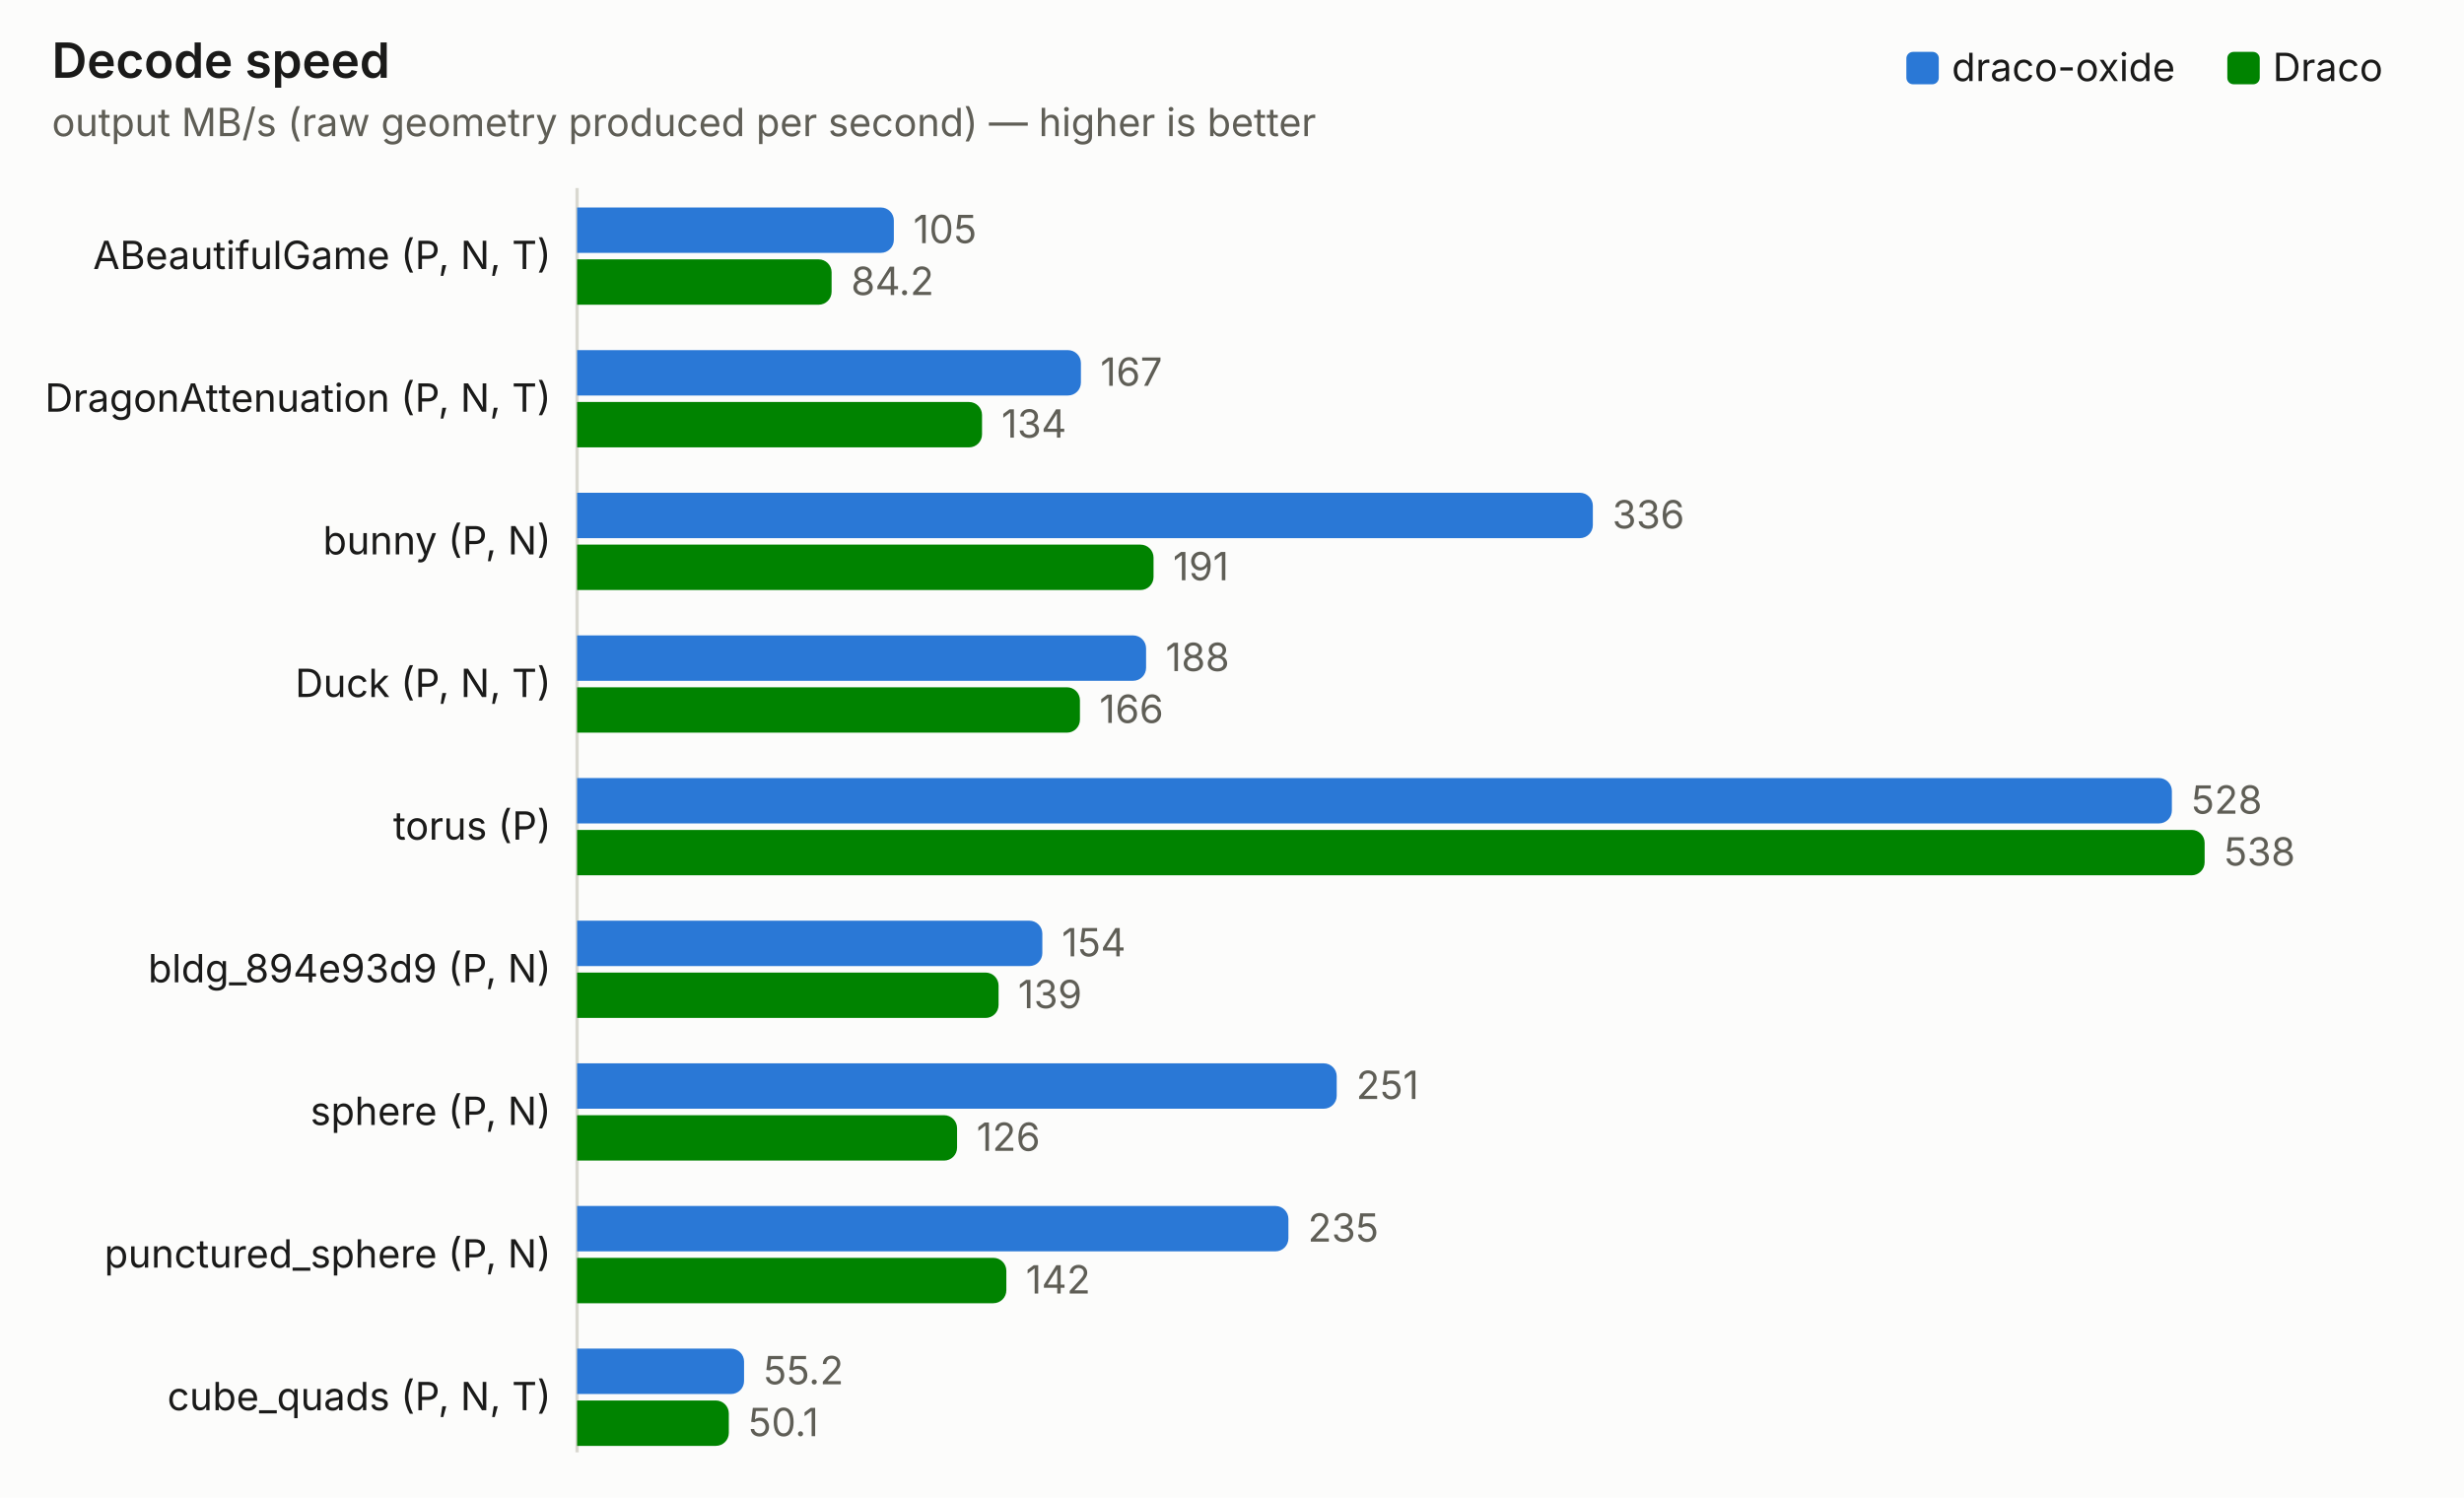
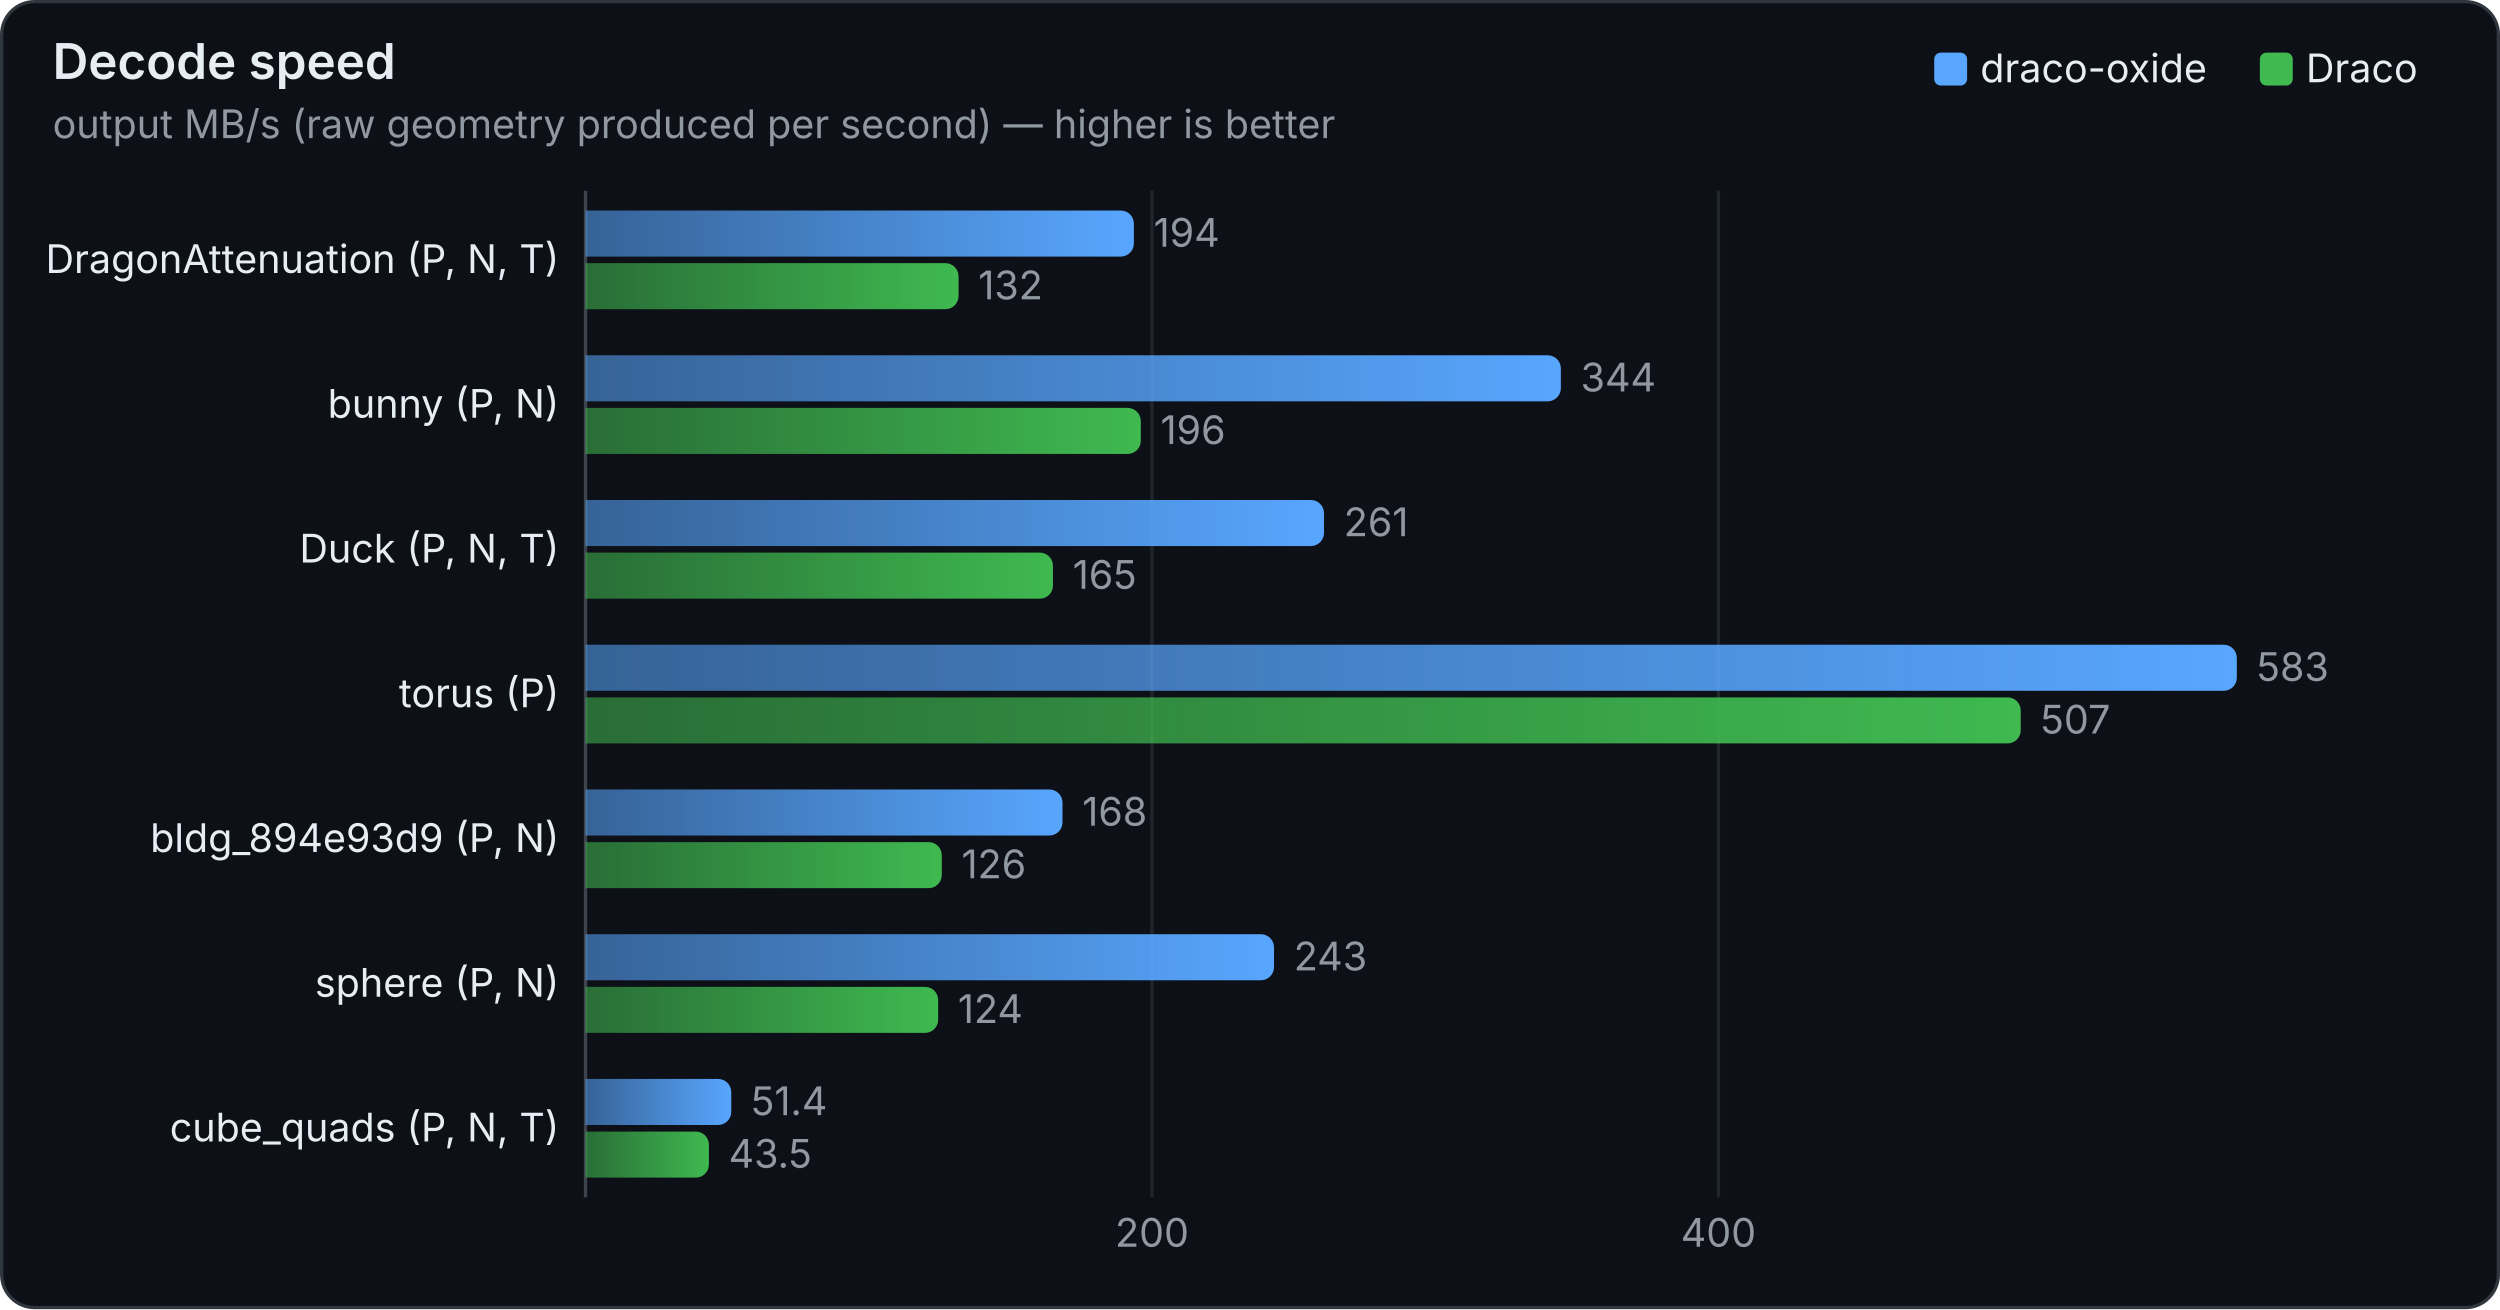
- <svg xmlns="http://www.w3.org/2000/svg" width="760" height="462" viewBox="0 0 760 462" font-family="system-ui, -apple-system, 'Segoe UI', sans-serif" font-size="12">
-   <rect width="760" height="462" fill="#fcfcfb" />
-   <text x="16" y="24" font-size="15" font-weight="600" fill="#1a1a19">Decode speed</text>
-   <text x="16" y="42" fill="#5f5e56">output MB/s (raw geometry produced per second) — higher is better</text>
-   <rect x="588.0" y="16" width="10" height="10" rx="2" fill="#2a78d6" />
-   <text x="602.0" y="25" fill="#1a1a19">draco-oxide</text>
-   <rect x="687.0" y="16" width="10" height="10" rx="2" fill="#008300" />
-   <text x="701.0" y="25" fill="#1a1a19">Draco</text>
-   <line x1="178" y1="58.0" x2="178" y2="448.0" stroke="#d9d8d0" stroke-width="1" />
-   <text x="170.0" y="83.0" text-anchor="end" fill="#1a1a19">ABeautifulGame (P, N, T)</text>
-   <path d="M178.0 64.0 h93.7 a4.0 4.0 0 0 1 4.0 4.0 v6.0 a4.0 4.0 0 0 1 -4.0 4.0 h-93.7 Z" fill="#2a78d6" />
-   <text x="281.7" y="75.0" fill="#5f5e56">105</text>
-   <path d="M178.0 80.0 h74.5 a4.0 4.0 0 0 1 4.0 4.0 v6.0 a4.0 4.0 0 0 1 -4.0 4.0 h-74.5 Z" fill="#008300" />
-   <text x="262.5" y="91.0" fill="#5f5e56">84.2</text>
-   <text x="170.0" y="127.0" text-anchor="end" fill="#1a1a19">DragonAttenuation (P, N, T)</text>
-   <path d="M178.0 108.0 h151.4 a4.0 4.0 0 0 1 4.0 4.0 v6.0 a4.0 4.0 0 0 1 -4.0 4.0 h-151.4 Z" fill="#2a78d6" />
-   <text x="339.4" y="119.0" fill="#5f5e56">167</text>
-   <path d="M178.0 124.0 h120.9 a4.0 4.0 0 0 1 4.0 4.0 v6.0 a4.0 4.0 0 0 1 -4.0 4.0 h-120.9 Z" fill="#008300" />
-   <text x="308.9" y="135.0" fill="#5f5e56">134</text>
-   <text x="170.0" y="171.0" text-anchor="end" fill="#1a1a19">bunny (P, N)</text>
-   <path d="M178.0 152.0 h309.3 a4.0 4.0 0 0 1 4.0 4.0 v6.0 a4.0 4.0 0 0 1 -4.0 4.0 h-309.3 Z" fill="#2a78d6" />
-   <text x="497.3" y="163.0" fill="#5f5e56">336</text>
-   <path d="M178.0 168.0 h173.8 a4.0 4.0 0 0 1 4.0 4.0 v6.0 a4.0 4.0 0 0 1 -4.0 4.0 h-173.8 Z" fill="#008300" />
-   <text x="361.8" y="179.0" fill="#5f5e56">191</text>
-   <text x="170.0" y="215.0" text-anchor="end" fill="#1a1a19">Duck (P, N, T)</text>
-   <path d="M178.0 196.0 h171.5 a4.0 4.0 0 0 1 4.0 4.0 v6.0 a4.0 4.0 0 0 1 -4.0 4.0 h-171.5 Z" fill="#2a78d6" />
-   <text x="359.5" y="207.0" fill="#5f5e56">188</text>
-   <path d="M178.0 212.0 h151.1 a4.0 4.0 0 0 1 4.0 4.0 v6.0 a4.0 4.0 0 0 1 -4.0 4.0 h-151.1 Z" fill="#008300" />
-   <text x="339.1" y="223.0" fill="#5f5e56">166</text>
-   <text x="170.0" y="259.0" text-anchor="end" fill="#1a1a19">torus (P)</text>
-   <path d="M178.0 240.0 h487.9 a4.0 4.0 0 0 1 4.0 4.0 v6.0 a4.0 4.0 0 0 1 -4.0 4.0 h-487.9 Z" fill="#2a78d6" />
-   <text x="675.9" y="251.0" fill="#5f5e56">528</text>
-   <path d="M178.0 256.0 h498.0 a4.0 4.0 0 0 1 4.0 4.0 v6.0 a4.0 4.0 0 0 1 -4.0 4.0 h-498.0 Z" fill="#008300" />
-   <text x="686.0" y="267.0" fill="#5f5e56">538</text>
-   <text x="170.0" y="303.0" text-anchor="end" fill="#1a1a19">bldg_894e93d9 (P, N)</text>
-   <path d="M178.0 284.0 h139.5 a4.0 4.0 0 0 1 4.0 4.0 v6.0 a4.0 4.0 0 0 1 -4.0 4.0 h-139.5 Z" fill="#2a78d6" />
-   <text x="327.5" y="295.0" fill="#5f5e56">154</text>
-   <path d="M178.0 300.0 h126.0 a4.0 4.0 0 0 1 4.0 4.0 v6.0 a4.0 4.0 0 0 1 -4.0 4.0 h-126.0 Z" fill="#008300" />
-   <text x="314.0" y="311.0" fill="#5f5e56">139</text>
-   <text x="170.0" y="347.0" text-anchor="end" fill="#1a1a19">sphere (P, N)</text>
-   <path d="M178.0 328.0 h230.3 a4.0 4.0 0 0 1 4.0 4.0 v6.0 a4.0 4.0 0 0 1 -4.0 4.0 h-230.3 Z" fill="#2a78d6" />
-   <text x="418.3" y="339.0" fill="#5f5e56">251</text>
-   <path d="M178.0 344.0 h113.2 a4.0 4.0 0 0 1 4.0 4.0 v6.0 a4.0 4.0 0 0 1 -4.0 4.0 h-113.2 Z" fill="#008300" />
-   <text x="301.2" y="355.0" fill="#5f5e56">126</text>
-   <text x="170.0" y="391.0" text-anchor="end" fill="#1a1a19">punctured_sphere (P, N)</text>
-   <path d="M178.0 372.0 h215.4 a4.0 4.0 0 0 1 4.0 4.0 v6.0 a4.0 4.0 0 0 1 -4.0 4.0 h-215.4 Z" fill="#2a78d6" />
-   <text x="403.4" y="383.0" fill="#5f5e56">235</text>
-   <path d="M178.0 388.0 h128.4 a4.0 4.0 0 0 1 4.0 4.0 v6.0 a4.0 4.0 0 0 1 -4.0 4.0 h-128.4 Z" fill="#008300" />
-   <text x="316.4" y="399.0" fill="#5f5e56">142</text>
-   <text x="170.0" y="435.0" text-anchor="end" fill="#1a1a19">cube_quads (P, N, T)</text>
-   <path d="M178.0 416.0 h47.5 a4.0 4.0 0 0 1 4.0 4.0 v6.0 a4.0 4.0 0 0 1 -4.0 4.0 h-47.5 Z" fill="#2a78d6" />
-   <text x="235.5" y="427.0" fill="#5f5e56">55.2</text>
-   <path d="M178.0 432.0 h42.8 a4.0 4.0 0 0 1 4.0 4.0 v6.0 a4.0 4.0 0 0 1 -4.0 4.0 h-42.8 Z" fill="#008300" />
-   <text x="230.8" y="443.0" fill="#5f5e56">50.1</text>
+ <svg xmlns="http://www.w3.org/2000/svg" width="760" height="398" viewBox="0 0 760 398" font-family="system-ui, -apple-system, 'Segoe UI', sans-serif" font-size="12">
+   <defs>
+     <linearGradient id="bar0" x1="0" y1="0" x2="1" y2="0">
+       <stop offset="0" stop-color="#58a6ff" stop-opacity="0.55" />
+       <stop offset="1" stop-color="#58a6ff" />
+     </linearGradient>
+     <linearGradient id="bar1" x1="0" y1="0" x2="1" y2="0">
+       <stop offset="0" stop-color="#3fb950" stop-opacity="0.55" />
+       <stop offset="1" stop-color="#3fb950" />
+     </linearGradient>
+   </defs>
+   <rect x="0.5" y="0.5" width="759" height="397" rx="10" fill="#0d1117" stroke="#30363d" />
+   <text x="16" y="24" font-size="15" font-weight="600" fill="#e6edf3">Decode speed</text>
+   <text x="16" y="42" fill="#9198a1">output MB/s (raw geometry produced per second) — higher is better</text>
+   <rect x="588.0" y="16" width="10" height="10" rx="2" fill="#58a6ff" />
+   <text x="602.0" y="25" fill="#e6edf3">draco-oxide</text>
+   <rect x="687.0" y="16" width="10" height="10" rx="2" fill="#3fb950" />
+   <text x="701.0" y="25" fill="#e6edf3">Draco</text>
+   <line x1="350.2" y1="58.0" x2="350.2" y2="364.0" stroke="#21262d" stroke-width="1" />
+   <text x="350.2" y="379.0" text-anchor="middle" fill="#9198a1">200</text>
+   <line x1="522.4" y1="58.0" x2="522.4" y2="364.0" stroke="#21262d" stroke-width="1" />
+   <text x="522.4" y="379.0" text-anchor="middle" fill="#9198a1">400</text>
+   <line x1="178" y1="58.0" x2="178" y2="364.0" stroke="#3d444d" stroke-width="1" />
+   <text x="170.0" y="83.0" text-anchor="end" fill="#e6edf3">DragonAttenuation (P, N, T)</text>
+   <path d="M178.0 64.0 h162.7 a4.0 4.0 0 0 1 4.0 4.0 v6.0 a4.0 4.0 0 0 1 -4.0 4.0 h-162.7 Z" fill="url(#bar0)" />
+   <text x="350.7" y="75.0" fill="#9198a1">194</text>
+   <path d="M178.0 80.0 h109.4 a4.0 4.0 0 0 1 4.0 4.0 v6.0 a4.0 4.0 0 0 1 -4.0 4.0 h-109.4 Z" fill="url(#bar1)" />
+   <text x="297.4" y="91.0" fill="#9198a1">132</text>
+   <text x="170.0" y="127.0" text-anchor="end" fill="#e6edf3">bunny (P, N)</text>
+   <path d="M178.0 108.0 h292.5 a4.0 4.0 0 0 1 4.0 4.0 v6.0 a4.0 4.0 0 0 1 -4.0 4.0 h-292.5 Z" fill="url(#bar0)" />
+   <text x="480.5" y="119.0" fill="#9198a1">344</text>
+   <path d="M178.0 124.0 h164.8 a4.0 4.0 0 0 1 4.0 4.0 v6.0 a4.0 4.0 0 0 1 -4.0 4.0 h-164.8 Z" fill="url(#bar1)" />
+   <text x="352.8" y="135.0" fill="#9198a1">196</text>
+   <text x="170.0" y="171.0" text-anchor="end" fill="#e6edf3">Duck (P, N, T)</text>
+   <path d="M178.0 152.0 h220.5 a4.0 4.0 0 0 1 4.0 4.0 v6.0 a4.0 4.0 0 0 1 -4.0 4.0 h-220.5 Z" fill="url(#bar0)" />
+   <text x="408.5" y="163.0" fill="#9198a1">261</text>
+   <path d="M178.0 168.0 h138.1 a4.0 4.0 0 0 1 4.0 4.0 v6.0 a4.0 4.0 0 0 1 -4.0 4.0 h-138.1 Z" fill="url(#bar1)" />
+   <text x="326.1" y="179.0" fill="#9198a1">165</text>
+   <text x="170.0" y="215.0" text-anchor="end" fill="#e6edf3">torus (P)</text>
+   <path d="M178.0 196.0 h498.0 a4.0 4.0 0 0 1 4.0 4.0 v6.0 a4.0 4.0 0 0 1 -4.0 4.0 h-498.0 Z" fill="url(#bar0)" />
+   <text x="686.0" y="207.0" fill="#9198a1">583</text>
+   <path d="M178.0 212.0 h432.3 a4.0 4.0 0 0 1 4.0 4.0 v6.0 a4.0 4.0 0 0 1 -4.0 4.0 h-432.3 Z" fill="url(#bar1)" />
+   <text x="620.3" y="223.0" fill="#9198a1">507</text>
+   <text x="170.0" y="259.0" text-anchor="end" fill="#e6edf3">bldg_894e93d9 (P, N)</text>
+   <path d="M178.0 240.0 h141.0 a4.0 4.0 0 0 1 4.0 4.0 v6.0 a4.0 4.0 0 0 1 -4.0 4.0 h-141.0 Z" fill="url(#bar0)" />
+   <text x="329.0" y="251.0" fill="#9198a1">168</text>
+   <path d="M178.0 256.0 h104.3 a4.0 4.0 0 0 1 4.0 4.0 v6.0 a4.0 4.0 0 0 1 -4.0 4.0 h-104.3 Z" fill="url(#bar1)" />
+   <text x="292.3" y="267.0" fill="#9198a1">126</text>
+   <text x="170.0" y="303.0" text-anchor="end" fill="#e6edf3">sphere (P, N)</text>
+   <path d="M178.0 284.0 h205.3 a4.0 4.0 0 0 1 4.0 4.0 v6.0 a4.0 4.0 0 0 1 -4.0 4.0 h-205.3 Z" fill="url(#bar0)" />
+   <text x="393.3" y="295.0" fill="#9198a1">243</text>
+   <path d="M178.0 300.0 h103.2 a4.0 4.0 0 0 1 4.0 4.0 v6.0 a4.0 4.0 0 0 1 -4.0 4.0 h-103.2 Z" fill="url(#bar1)" />
+   <text x="291.2" y="311.0" fill="#9198a1">124</text>
+   <text x="170.0" y="347.0" text-anchor="end" fill="#e6edf3">cube_quads (P, N, T)</text>
+   <path d="M178.0 328.0 h40.3 a4.0 4.0 0 0 1 4.0 4.0 v6.0 a4.0 4.0 0 0 1 -4.0 4.0 h-40.3 Z" fill="url(#bar0)" />
+   <text x="228.3" y="339.0" fill="#9198a1">51.4</text>
+   <path d="M178.0 344.0 h33.5 a4.0 4.0 0 0 1 4.0 4.0 v6.0 a4.0 4.0 0 0 1 -4.0 4.0 h-33.5 Z" fill="url(#bar1)" />
+   <text x="221.5" y="355.0" fill="#9198a1">43.5</text>
</svg>
